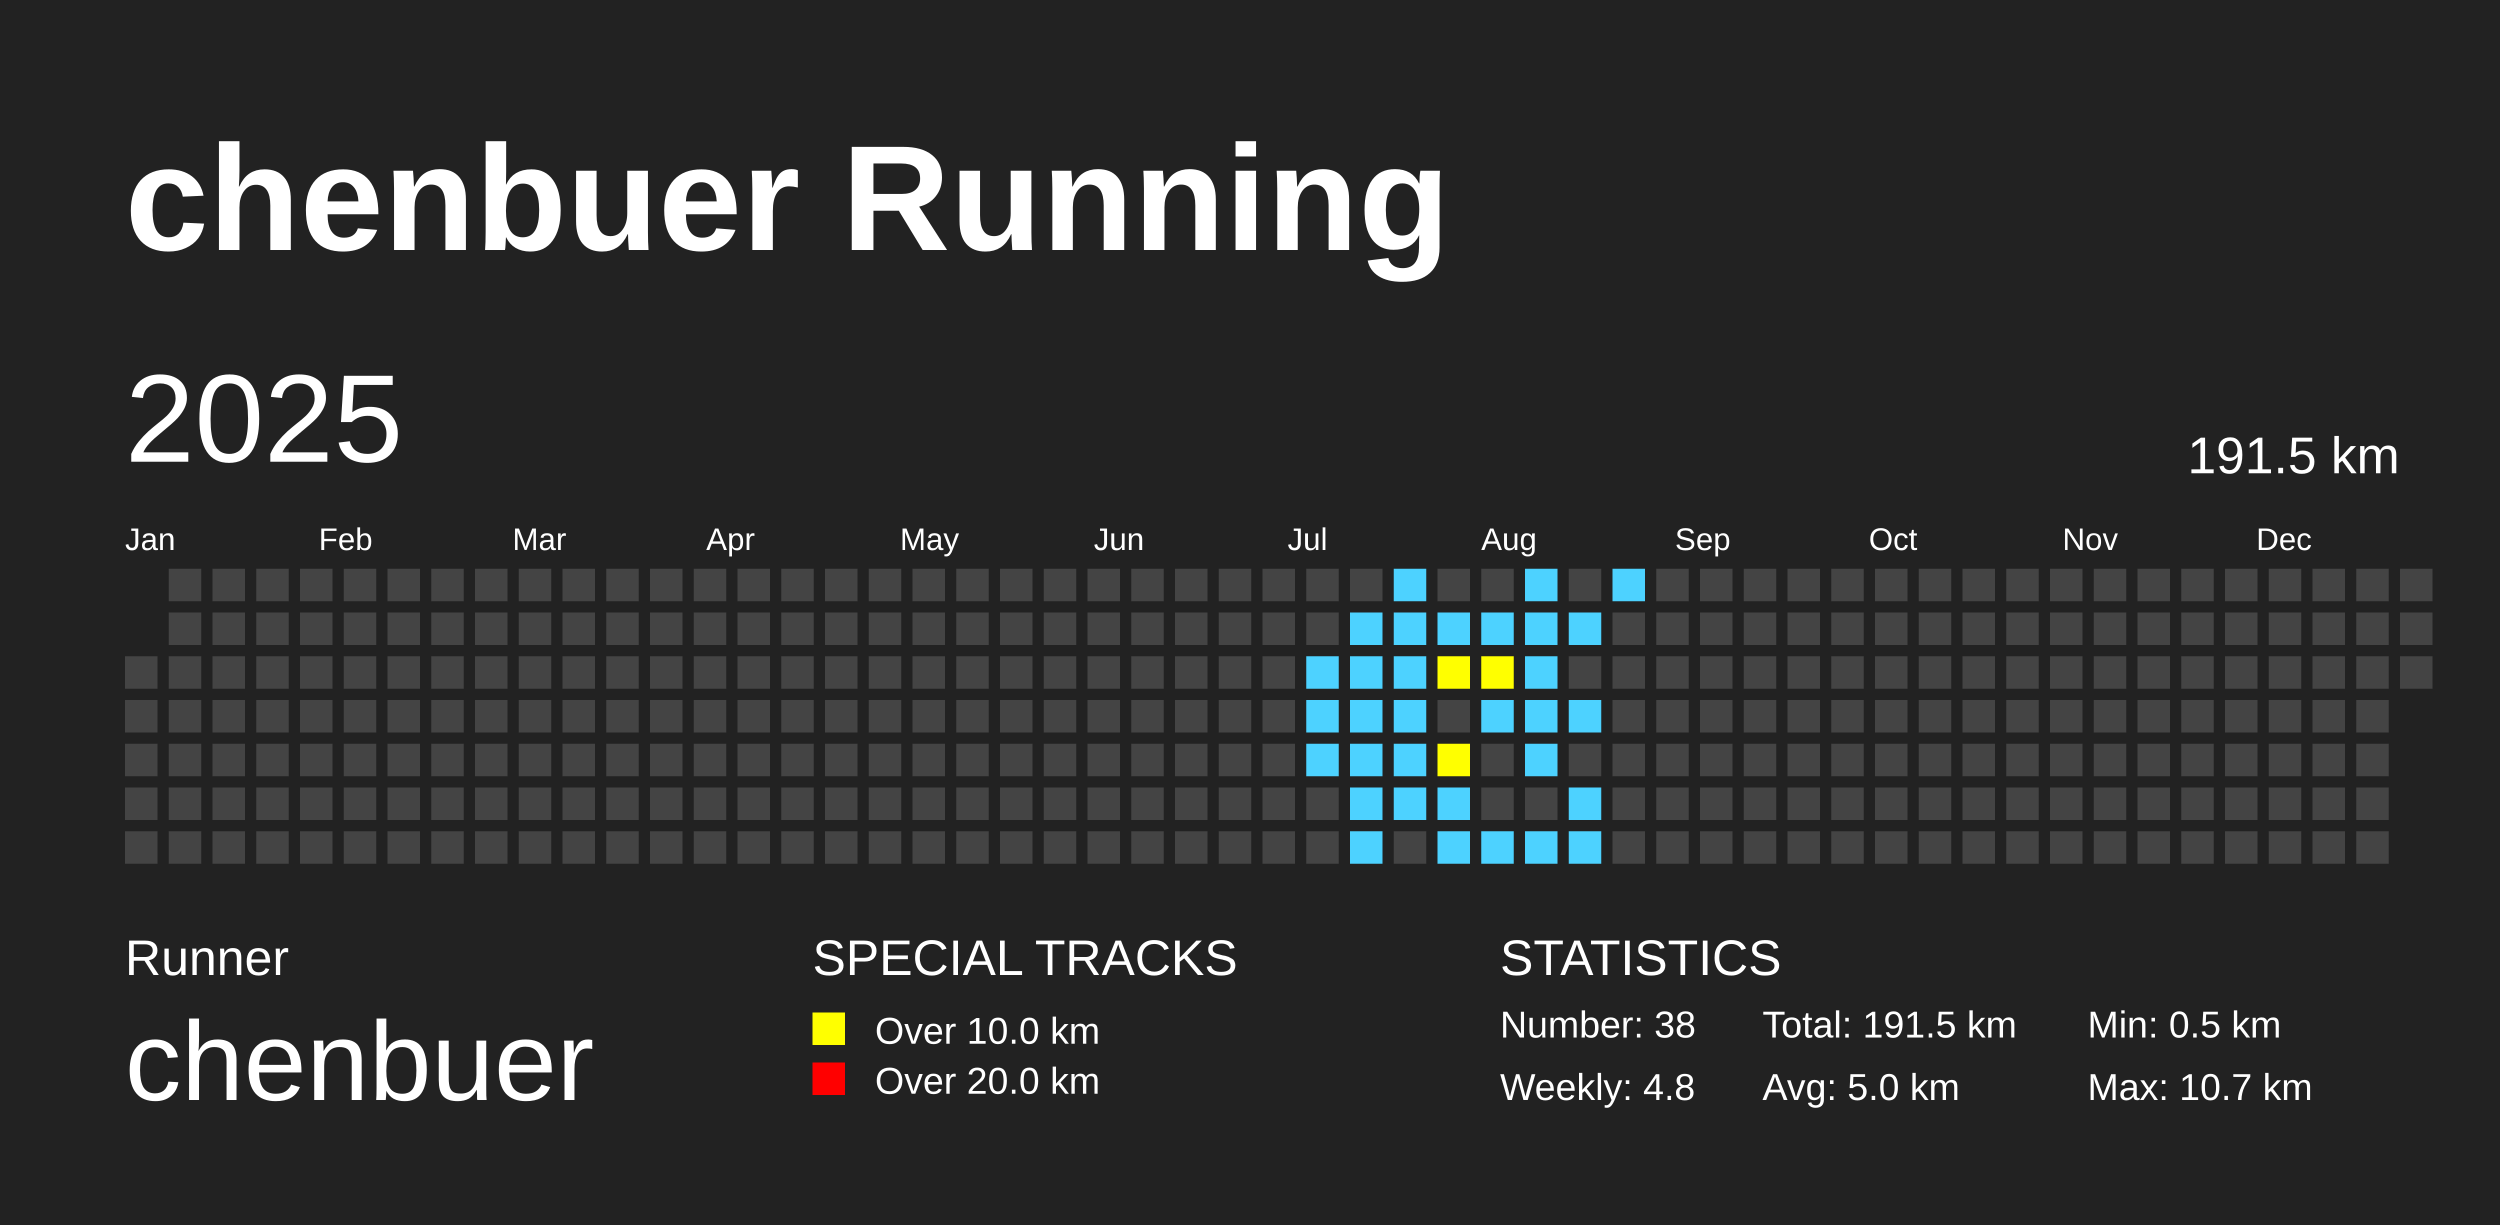
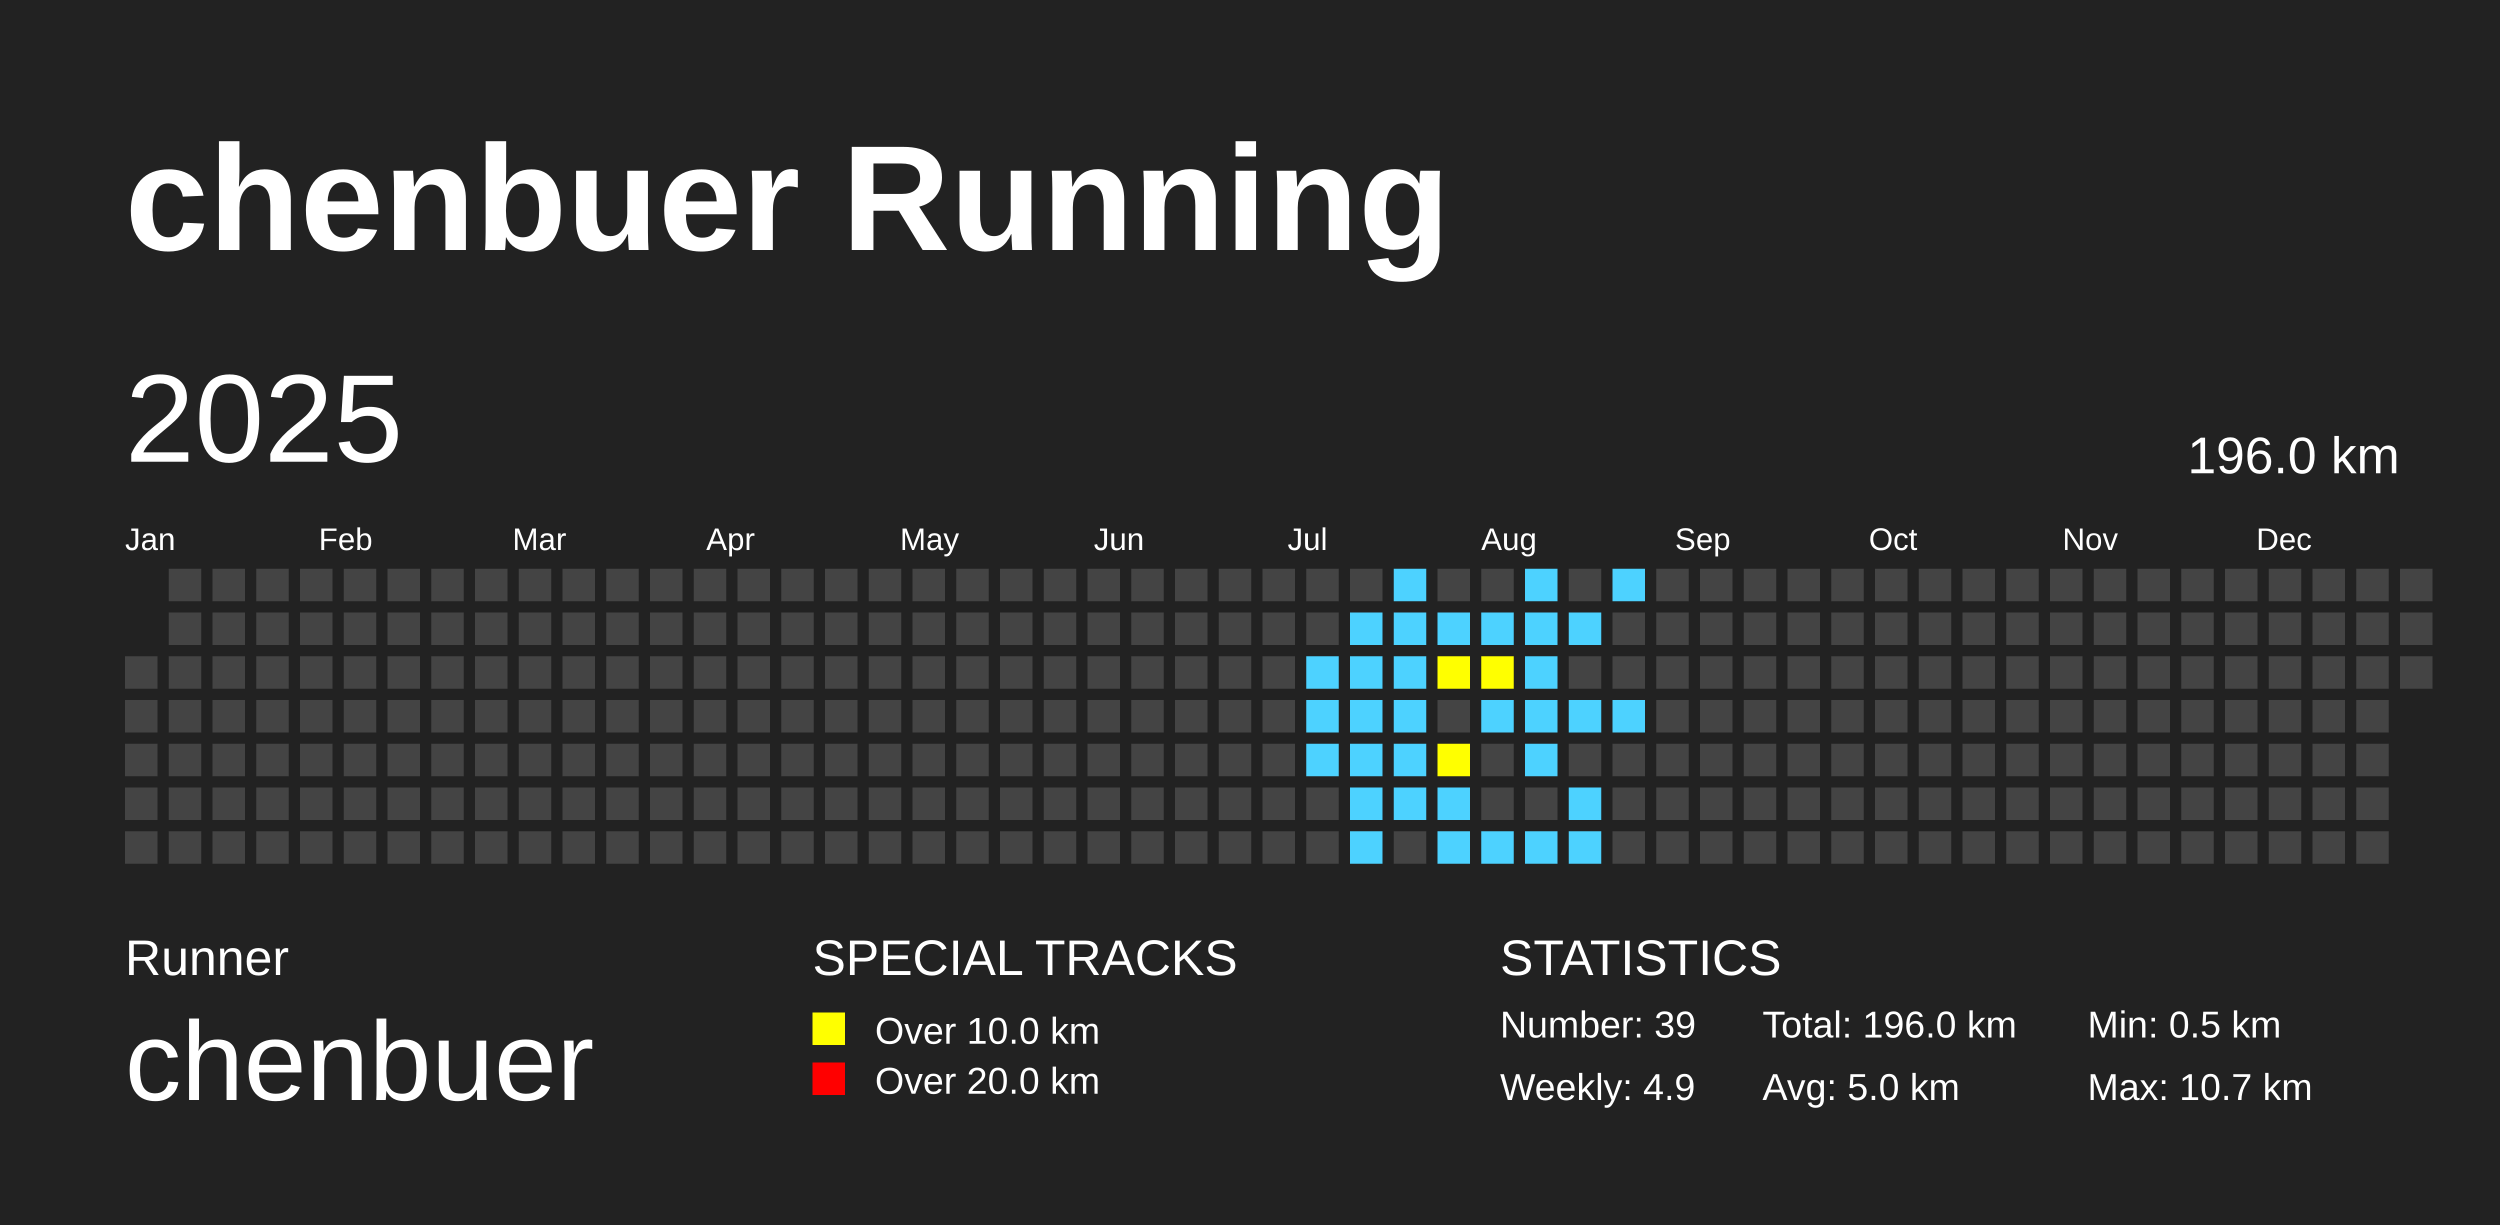
<svg xmlns="http://www.w3.org/2000/svg" baseProfile="full" height="98mm" version="1.1" viewBox="0,0,200,98" width="200mm">
  <defs />
  <rect fill="#222222" height="98" width="200" x="0" y="0" />
  <text fill="#FFFFFF" style="font-size:12px; font-family:Arial; font-weight:bold;" x="10" y="20">chenbuer Running</text>
  <text fill="#FFFFFF" style="font-size:4px; font-family:Arial" x="10" y="78">Runner</text>
  <text fill="#FFFFFF" style="font-size:9px; font-family:Arial" x="10" y="88">chenbuer</text>
  <text fill="#FFFFFF" style="font-size:4px; font-family:Arial" x="65" y="78">SPECIAL TRACKS</text>
  <rect fill="yellow" height="2.6" width="2.6" x="65" y="81" />
  <text fill="#FFFFFF" style="font-size:3px; font-family:Arial" x="70" y="83.5">Over 10.0 km</text>
  <rect fill="red" height="2.6" width="2.6" x="65" y="85" />
  <text fill="#FFFFFF" style="font-size:3px; font-family:Arial" x="70" y="87.5">Over 20.0 km</text>
  <text fill="#FFFFFF" style="font-size:4px; font-family:Arial" x="120" y="78">STATISTICS</text>
-   <text fill="#FFFFFF" style="font-size:3px; font-family:Arial" x="120" y="83">Number: 38</text>
-   <text fill="#FFFFFF" style="font-size:3px; font-family:Arial" x="120" y="88">Weekly: 4.8</text>
-   <text fill="#FFFFFF" style="font-size:3px; font-family:Arial" x="141" y="83">Total: 191.5 km</text>
+   <text fill="#FFFFFF" style="font-size:3px; font-family:Arial" x="120" y="83">Number: 39</text>
+   <text fill="#FFFFFF" style="font-size:3px; font-family:Arial" x="120" y="88">Weekly: 4.9</text>
+   <text fill="#FFFFFF" style="font-size:3px; font-family:Arial" x="141" y="83">Total: 196.0 km</text>
  <text fill="#FFFFFF" style="font-size:3px; font-family:Arial" x="141" y="88">Avg: 5.0 km</text>
  <text fill="#FFFFFF" style="font-size:3px; font-family:Arial" x="167" y="83">Min: 0.5 km</text>
  <text fill="#FFFFFF" style="font-size:3px; font-family:Arial" x="167" y="88">Max: 10.7 km</text>
  <text dominant-baseline="hanging" fill="#FFFFFF" style="font-size:10.0px; font-family:Arial;" x="10" y="30">2025</text>
-   <text dominant-baseline="hanging" fill="#FFFFFF" style="font-size:4.125px; font-family:Arial;" x="175" y="35">191.5 km</text>
+   <text dominant-baseline="hanging" fill="#FFFFFF" style="font-size:4.125px; font-family:Arial;" x="175" y="35">196.0 km</text>
  <text fill="#FFFFFF" style="font-size:2.5px; font-family:Arial" x="10.0" y="44">Jan</text>
  <text fill="#FFFFFF" style="font-size:2.5px; font-family:Arial" x="25.5" y="44">Feb</text>
  <text fill="#FFFFFF" style="font-size:2.5px; font-family:Arial" x="41.0" y="44">Mar</text>
  <text fill="#FFFFFF" style="font-size:2.5px; font-family:Arial" x="56.5" y="44">Apr</text>
  <text fill="#FFFFFF" style="font-size:2.5px; font-family:Arial" x="72.0" y="44">May</text>
  <text fill="#FFFFFF" style="font-size:2.5px; font-family:Arial" x="87.5" y="44">Jun</text>
  <text fill="#FFFFFF" style="font-size:2.5px; font-family:Arial" x="103.0" y="44">Jul</text>
  <text fill="#FFFFFF" style="font-size:2.5px; font-family:Arial" x="118.5" y="44">Aug</text>
  <text fill="#FFFFFF" style="font-size:2.5px; font-family:Arial" x="134.0" y="44">Sep</text>
  <text fill="#FFFFFF" style="font-size:2.5px; font-family:Arial" x="149.5" y="44">Oct</text>
  <text fill="#FFFFFF" style="font-size:2.5px; font-family:Arial" x="165.0" y="44">Nov</text>
  <text fill="#FFFFFF" style="font-size:2.5px; font-family:Arial" x="180.5" y="44">Dec</text>
  <rect fill="#444444" height="2.6" width="2.6" x="10.0" y="52.5" />
  <rect fill="#444444" height="2.6" width="2.6" x="10.0" y="56.0" />
  <rect fill="#444444" height="2.6" width="2.6" x="10.0" y="59.5" />
  <rect fill="#444444" height="2.6" width="2.6" x="10.0" y="63.0" />
  <rect fill="#444444" height="2.6" width="2.6" x="10.0" y="66.5" />
  <rect fill="#444444" height="2.6" width="2.6" x="13.5" y="45.5" />
  <rect fill="#444444" height="2.6" width="2.6" x="13.5" y="49.0" />
  <rect fill="#444444" height="2.6" width="2.6" x="13.5" y="52.5" />
  <rect fill="#444444" height="2.6" width="2.6" x="13.5" y="56.0" />
  <rect fill="#444444" height="2.6" width="2.6" x="13.5" y="59.5" />
  <rect fill="#444444" height="2.6" width="2.6" x="13.5" y="63.0" />
  <rect fill="#444444" height="2.6" width="2.6" x="13.5" y="66.5" />
  <rect fill="#444444" height="2.6" width="2.6" x="17.0" y="45.5" />
  <rect fill="#444444" height="2.6" width="2.6" x="17.0" y="49.0" />
  <rect fill="#444444" height="2.6" width="2.6" x="17.0" y="52.5" />
  <rect fill="#444444" height="2.6" width="2.6" x="17.0" y="56.0" />
  <rect fill="#444444" height="2.6" width="2.6" x="17.0" y="59.5" />
  <rect fill="#444444" height="2.6" width="2.6" x="17.0" y="63.0" />
  <rect fill="#444444" height="2.6" width="2.6" x="17.0" y="66.5" />
  <rect fill="#444444" height="2.6" width="2.6" x="20.5" y="45.5" />
  <rect fill="#444444" height="2.6" width="2.6" x="20.5" y="49.0" />
  <rect fill="#444444" height="2.6" width="2.6" x="20.5" y="52.5" />
  <rect fill="#444444" height="2.6" width="2.6" x="20.5" y="56.0" />
  <rect fill="#444444" height="2.6" width="2.6" x="20.5" y="59.5" />
  <rect fill="#444444" height="2.6" width="2.6" x="20.5" y="63.0" />
  <rect fill="#444444" height="2.6" width="2.6" x="20.5" y="66.5" />
  <rect fill="#444444" height="2.6" width="2.6" x="24.0" y="45.5" />
  <rect fill="#444444" height="2.6" width="2.6" x="24.0" y="49.0" />
  <rect fill="#444444" height="2.6" width="2.6" x="24.0" y="52.5" />
  <rect fill="#444444" height="2.6" width="2.6" x="24.0" y="56.0" />
  <rect fill="#444444" height="2.6" width="2.6" x="24.0" y="59.5" />
  <rect fill="#444444" height="2.6" width="2.6" x="24.0" y="63.0" />
  <rect fill="#444444" height="2.6" width="2.6" x="24.0" y="66.5" />
  <rect fill="#444444" height="2.6" width="2.6" x="27.5" y="45.5" />
  <rect fill="#444444" height="2.6" width="2.6" x="27.5" y="49.0" />
  <rect fill="#444444" height="2.6" width="2.6" x="27.5" y="52.5" />
  <rect fill="#444444" height="2.6" width="2.6" x="27.5" y="56.0" />
  <rect fill="#444444" height="2.6" width="2.6" x="27.5" y="59.5" />
  <rect fill="#444444" height="2.6" width="2.6" x="27.5" y="63.0" />
  <rect fill="#444444" height="2.6" width="2.6" x="27.5" y="66.5" />
  <rect fill="#444444" height="2.6" width="2.6" x="31.0" y="45.5" />
  <rect fill="#444444" height="2.6" width="2.6" x="31.0" y="49.0" />
  <rect fill="#444444" height="2.6" width="2.6" x="31.0" y="52.5" />
  <rect fill="#444444" height="2.6" width="2.6" x="31.0" y="56.0" />
  <rect fill="#444444" height="2.6" width="2.6" x="31.0" y="59.5" />
  <rect fill="#444444" height="2.6" width="2.6" x="31.0" y="63.0" />
  <rect fill="#444444" height="2.6" width="2.6" x="31.0" y="66.5" />
  <rect fill="#444444" height="2.6" width="2.6" x="34.5" y="45.5" />
  <rect fill="#444444" height="2.6" width="2.6" x="34.5" y="49.0" />
  <rect fill="#444444" height="2.6" width="2.6" x="34.5" y="52.5" />
  <rect fill="#444444" height="2.6" width="2.6" x="34.5" y="56.0" />
  <rect fill="#444444" height="2.6" width="2.6" x="34.5" y="59.5" />
  <rect fill="#444444" height="2.6" width="2.6" x="34.5" y="63.0" />
  <rect fill="#444444" height="2.6" width="2.6" x="34.5" y="66.5" />
  <rect fill="#444444" height="2.6" width="2.6" x="38.0" y="45.5" />
  <rect fill="#444444" height="2.6" width="2.6" x="38.0" y="49.0" />
  <rect fill="#444444" height="2.6" width="2.6" x="38.0" y="52.5" />
  <rect fill="#444444" height="2.6" width="2.6" x="38.0" y="56.0" />
  <rect fill="#444444" height="2.6" width="2.6" x="38.0" y="59.5" />
  <rect fill="#444444" height="2.6" width="2.6" x="38.0" y="63.0" />
  <rect fill="#444444" height="2.6" width="2.6" x="38.0" y="66.5" />
  <rect fill="#444444" height="2.6" width="2.6" x="41.5" y="45.5" />
  <rect fill="#444444" height="2.6" width="2.6" x="41.5" y="49.0" />
  <rect fill="#444444" height="2.6" width="2.6" x="41.5" y="52.5" />
  <rect fill="#444444" height="2.6" width="2.6" x="41.5" y="56.0" />
  <rect fill="#444444" height="2.6" width="2.6" x="41.5" y="59.5" />
  <rect fill="#444444" height="2.6" width="2.6" x="41.5" y="63.0" />
  <rect fill="#444444" height="2.6" width="2.6" x="41.5" y="66.5" />
  <rect fill="#444444" height="2.6" width="2.6" x="45.0" y="45.5" />
  <rect fill="#444444" height="2.6" width="2.6" x="45.0" y="49.0" />
  <rect fill="#444444" height="2.6" width="2.6" x="45.0" y="52.5" />
  <rect fill="#444444" height="2.6" width="2.6" x="45.0" y="56.0" />
  <rect fill="#444444" height="2.6" width="2.6" x="45.0" y="59.5" />
  <rect fill="#444444" height="2.6" width="2.6" x="45.0" y="63.0" />
  <rect fill="#444444" height="2.6" width="2.6" x="45.0" y="66.5" />
  <rect fill="#444444" height="2.6" width="2.6" x="48.5" y="45.5" />
  <rect fill="#444444" height="2.6" width="2.6" x="48.5" y="49.0" />
  <rect fill="#444444" height="2.6" width="2.6" x="48.5" y="52.5" />
  <rect fill="#444444" height="2.6" width="2.6" x="48.5" y="56.0" />
  <rect fill="#444444" height="2.6" width="2.6" x="48.5" y="59.5" />
  <rect fill="#444444" height="2.6" width="2.6" x="48.5" y="63.0" />
  <rect fill="#444444" height="2.6" width="2.6" x="48.5" y="66.5" />
  <rect fill="#444444" height="2.6" width="2.6" x="52.0" y="45.5" />
  <rect fill="#444444" height="2.6" width="2.6" x="52.0" y="49.0" />
  <rect fill="#444444" height="2.6" width="2.6" x="52.0" y="52.5" />
  <rect fill="#444444" height="2.6" width="2.6" x="52.0" y="56.0" />
  <rect fill="#444444" height="2.6" width="2.6" x="52.0" y="59.5" />
  <rect fill="#444444" height="2.6" width="2.6" x="52.0" y="63.0" />
  <rect fill="#444444" height="2.6" width="2.6" x="52.0" y="66.5" />
  <rect fill="#444444" height="2.6" width="2.6" x="55.5" y="45.5" />
  <rect fill="#444444" height="2.6" width="2.6" x="55.5" y="49.0" />
  <rect fill="#444444" height="2.6" width="2.6" x="55.5" y="52.5" />
  <rect fill="#444444" height="2.6" width="2.6" x="55.5" y="56.0" />
  <rect fill="#444444" height="2.6" width="2.6" x="55.5" y="59.5" />
  <rect fill="#444444" height="2.6" width="2.6" x="55.5" y="63.0" />
  <rect fill="#444444" height="2.6" width="2.6" x="55.5" y="66.5" />
  <rect fill="#444444" height="2.6" width="2.6" x="59.0" y="45.5" />
  <rect fill="#444444" height="2.6" width="2.6" x="59.0" y="49.0" />
  <rect fill="#444444" height="2.6" width="2.6" x="59.0" y="52.5" />
  <rect fill="#444444" height="2.6" width="2.6" x="59.0" y="56.0" />
  <rect fill="#444444" height="2.6" width="2.6" x="59.0" y="59.5" />
  <rect fill="#444444" height="2.6" width="2.6" x="59.0" y="63.0" />
  <rect fill="#444444" height="2.6" width="2.6" x="59.0" y="66.5" />
  <rect fill="#444444" height="2.6" width="2.6" x="62.5" y="45.5" />
  <rect fill="#444444" height="2.6" width="2.6" x="62.5" y="49.0" />
  <rect fill="#444444" height="2.6" width="2.6" x="62.5" y="52.5" />
  <rect fill="#444444" height="2.6" width="2.6" x="62.5" y="56.0" />
  <rect fill="#444444" height="2.6" width="2.6" x="62.5" y="59.5" />
  <rect fill="#444444" height="2.6" width="2.6" x="62.5" y="63.0" />
  <rect fill="#444444" height="2.6" width="2.6" x="62.5" y="66.5" />
  <rect fill="#444444" height="2.6" width="2.6" x="66.0" y="45.5" />
  <rect fill="#444444" height="2.6" width="2.6" x="66.0" y="49.0" />
  <rect fill="#444444" height="2.6" width="2.6" x="66.0" y="52.5" />
  <rect fill="#444444" height="2.6" width="2.6" x="66.0" y="56.0" />
  <rect fill="#444444" height="2.6" width="2.6" x="66.0" y="59.5" />
  <rect fill="#444444" height="2.6" width="2.6" x="66.0" y="63.0" />
  <rect fill="#444444" height="2.6" width="2.6" x="66.0" y="66.5" />
  <rect fill="#444444" height="2.6" width="2.6" x="69.5" y="45.5" />
  <rect fill="#444444" height="2.6" width="2.6" x="69.5" y="49.0" />
  <rect fill="#444444" height="2.6" width="2.6" x="69.5" y="52.5" />
  <rect fill="#444444" height="2.6" width="2.6" x="69.5" y="56.0" />
  <rect fill="#444444" height="2.6" width="2.6" x="69.5" y="59.5" />
  <rect fill="#444444" height="2.6" width="2.6" x="69.5" y="63.0" />
  <rect fill="#444444" height="2.6" width="2.6" x="69.5" y="66.5" />
  <rect fill="#444444" height="2.6" width="2.6" x="73.0" y="45.5" />
  <rect fill="#444444" height="2.6" width="2.6" x="73.0" y="49.0" />
  <rect fill="#444444" height="2.6" width="2.6" x="73.0" y="52.5" />
  <rect fill="#444444" height="2.6" width="2.6" x="73.0" y="56.0" />
  <rect fill="#444444" height="2.6" width="2.6" x="73.0" y="59.5" />
  <rect fill="#444444" height="2.6" width="2.6" x="73.0" y="63.0" />
  <rect fill="#444444" height="2.6" width="2.6" x="73.0" y="66.5" />
  <rect fill="#444444" height="2.6" width="2.6" x="76.5" y="45.5" />
  <rect fill="#444444" height="2.6" width="2.6" x="76.5" y="49.0" />
  <rect fill="#444444" height="2.6" width="2.6" x="76.5" y="52.5" />
  <rect fill="#444444" height="2.6" width="2.6" x="76.5" y="56.0" />
  <rect fill="#444444" height="2.6" width="2.6" x="76.5" y="59.5" />
  <rect fill="#444444" height="2.6" width="2.6" x="76.5" y="63.0" />
  <rect fill="#444444" height="2.6" width="2.6" x="76.5" y="66.5" />
  <rect fill="#444444" height="2.6" width="2.6" x="80.0" y="45.5" />
  <rect fill="#444444" height="2.6" width="2.6" x="80.0" y="49.0" />
  <rect fill="#444444" height="2.6" width="2.6" x="80.0" y="52.5" />
  <rect fill="#444444" height="2.6" width="2.6" x="80.0" y="56.0" />
  <rect fill="#444444" height="2.6" width="2.6" x="80.0" y="59.5" />
  <rect fill="#444444" height="2.6" width="2.6" x="80.0" y="63.0" />
  <rect fill="#444444" height="2.6" width="2.6" x="80.0" y="66.5" />
  <rect fill="#444444" height="2.6" width="2.6" x="83.5" y="45.5" />
  <rect fill="#444444" height="2.6" width="2.6" x="83.5" y="49.0" />
  <rect fill="#444444" height="2.6" width="2.6" x="83.5" y="52.5" />
  <rect fill="#444444" height="2.6" width="2.6" x="83.5" y="56.0" />
  <rect fill="#444444" height="2.6" width="2.6" x="83.5" y="59.5" />
  <rect fill="#444444" height="2.6" width="2.6" x="83.5" y="63.0" />
  <rect fill="#444444" height="2.6" width="2.6" x="83.5" y="66.5" />
  <rect fill="#444444" height="2.6" width="2.6" x="87.0" y="45.5" />
  <rect fill="#444444" height="2.6" width="2.6" x="87.0" y="49.0" />
  <rect fill="#444444" height="2.6" width="2.6" x="87.0" y="52.5" />
  <rect fill="#444444" height="2.6" width="2.6" x="87.0" y="56.0" />
  <rect fill="#444444" height="2.6" width="2.6" x="87.0" y="59.5" />
  <rect fill="#444444" height="2.6" width="2.6" x="87.0" y="63.0" />
  <rect fill="#444444" height="2.6" width="2.6" x="87.0" y="66.5" />
  <rect fill="#444444" height="2.6" width="2.6" x="90.5" y="45.5" />
  <rect fill="#444444" height="2.6" width="2.6" x="90.5" y="49.0" />
  <rect fill="#444444" height="2.6" width="2.6" x="90.5" y="52.5" />
  <rect fill="#444444" height="2.6" width="2.6" x="90.5" y="56.0" />
  <rect fill="#444444" height="2.6" width="2.6" x="90.5" y="59.5" />
  <rect fill="#444444" height="2.6" width="2.6" x="90.5" y="63.0" />
  <rect fill="#444444" height="2.6" width="2.6" x="90.5" y="66.5" />
  <rect fill="#444444" height="2.6" width="2.6" x="94.0" y="45.5" />
  <rect fill="#444444" height="2.6" width="2.6" x="94.0" y="49.0" />
  <rect fill="#444444" height="2.6" width="2.6" x="94.0" y="52.5" />
  <rect fill="#444444" height="2.6" width="2.6" x="94.0" y="56.0" />
  <rect fill="#444444" height="2.6" width="2.6" x="94.0" y="59.5" />
  <rect fill="#444444" height="2.6" width="2.6" x="94.0" y="63.0" />
  <rect fill="#444444" height="2.6" width="2.6" x="94.0" y="66.5" />
  <rect fill="#444444" height="2.6" width="2.6" x="97.5" y="45.5" />
  <rect fill="#444444" height="2.6" width="2.6" x="97.5" y="49.0" />
  <rect fill="#444444" height="2.6" width="2.6" x="97.5" y="52.5" />
  <rect fill="#444444" height="2.6" width="2.6" x="97.5" y="56.0" />
  <rect fill="#444444" height="2.6" width="2.6" x="97.5" y="59.5" />
  <rect fill="#444444" height="2.6" width="2.6" x="97.5" y="63.0" />
  <rect fill="#444444" height="2.6" width="2.6" x="97.5" y="66.5" />
  <rect fill="#444444" height="2.6" width="2.6" x="101.0" y="45.5" />
  <rect fill="#444444" height="2.6" width="2.6" x="101.0" y="49.0" />
  <rect fill="#444444" height="2.6" width="2.6" x="101.0" y="52.5" />
  <rect fill="#444444" height="2.6" width="2.6" x="101.0" y="56.0" />
  <rect fill="#444444" height="2.6" width="2.6" x="101.0" y="59.5" />
  <rect fill="#444444" height="2.6" width="2.6" x="101.0" y="63.0" />
  <rect fill="#444444" height="2.6" width="2.6" x="101.0" y="66.5" />
  <rect fill="#444444" height="2.6" width="2.6" x="104.5" y="45.5" />
  <rect fill="#444444" height="2.6" width="2.6" x="104.5" y="49.0" />
  <rect fill="#4DD2FF" height="2.6" width="2.6" x="104.5" y="52.5" />
  <rect fill="#4DD2FF" height="2.6" width="2.6" x="104.5" y="56.0" />
  <rect fill="#4DD2FF" height="2.6" width="2.6" x="104.5" y="59.5" />
  <rect fill="#444444" height="2.6" width="2.6" x="104.5" y="63.0" />
  <rect fill="#444444" height="2.6" width="2.6" x="104.5" y="66.5" />
  <rect fill="#444444" height="2.6" width="2.6" x="108.0" y="45.5" />
  <rect fill="#4DD2FF" height="2.6" width="2.6" x="108.0" y="49.0" />
  <rect fill="#4DD2FF" height="2.6" width="2.6" x="108.0" y="52.5" />
  <rect fill="#4DD2FF" height="2.6" width="2.6" x="108.0" y="56.0" />
  <rect fill="#4DD2FF" height="2.6" width="2.6" x="108.0" y="59.5" />
  <rect fill="#4DD2FF" height="2.6" width="2.6" x="108.0" y="63.0" />
  <rect fill="#4DD2FF" height="2.6" width="2.6" x="108.0" y="66.5" />
  <rect fill="#4DD2FF" height="2.6" width="2.6" x="111.5" y="45.5" />
  <rect fill="#4DD2FF" height="2.6" width="2.6" x="111.5" y="49.0" />
  <rect fill="#4DD2FF" height="2.6" width="2.6" x="111.5" y="52.5" />
  <rect fill="#4DD2FF" height="2.6" width="2.6" x="111.5" y="56.0" />
  <rect fill="#4DD2FF" height="2.6" width="2.6" x="111.5" y="59.5" />
  <rect fill="#4DD2FF" height="2.6" width="2.6" x="111.5" y="63.0" />
  <rect fill="#444444" height="2.6" width="2.6" x="111.5" y="66.5" />
  <rect fill="#444444" height="2.6" width="2.6" x="115.0" y="45.5" />
  <rect fill="#4DD2FF" height="2.6" width="2.6" x="115.0" y="49.0" />
  <rect fill="yellow" height="2.6" width="2.6" x="115.0" y="52.5" />
  <rect fill="#444444" height="2.6" width="2.6" x="115.0" y="56.0" />
  <rect fill="yellow" height="2.6" width="2.6" x="115.0" y="59.5" />
  <rect fill="#4DD2FF" height="2.6" width="2.6" x="115.0" y="63.0" />
  <rect fill="#4DD2FF" height="2.6" width="2.6" x="115.0" y="66.5" />
  <rect fill="#444444" height="2.6" width="2.6" x="118.5" y="45.5" />
  <rect fill="#4DD2FF" height="2.6" width="2.6" x="118.5" y="49.0" />
  <rect fill="yellow" height="2.6" width="2.6" x="118.5" y="52.5" />
  <rect fill="#4DD2FF" height="2.6" width="2.6" x="118.5" y="56.0" />
  <rect fill="#444444" height="2.6" width="2.6" x="118.5" y="59.5" />
  <rect fill="#444444" height="2.6" width="2.6" x="118.5" y="63.0" />
  <rect fill="#4DD2FF" height="2.6" width="2.6" x="118.5" y="66.5" />
  <rect fill="#4DD2FF" height="2.6" width="2.6" x="122.0" y="45.5" />
  <rect fill="#4DD2FF" height="2.6" width="2.6" x="122.0" y="49.0" />
  <rect fill="#4DD2FF" height="2.6" width="2.6" x="122.0" y="52.5" />
  <rect fill="#4DD2FF" height="2.6" width="2.6" x="122.0" y="56.0" />
  <rect fill="#4DD2FF" height="2.6" width="2.6" x="122.0" y="59.5" />
  <rect fill="#444444" height="2.6" width="2.6" x="122.0" y="63.0" />
  <rect fill="#4DD2FF" height="2.6" width="2.6" x="122.0" y="66.5" />
  <rect fill="#444444" height="2.6" width="2.6" x="125.5" y="45.5" />
  <rect fill="#4DD2FF" height="2.6" width="2.6" x="125.5" y="49.0" />
  <rect fill="#444444" height="2.6" width="2.6" x="125.5" y="52.5" />
  <rect fill="#4DD2FF" height="2.6" width="2.6" x="125.5" y="56.0" />
  <rect fill="#444444" height="2.6" width="2.6" x="125.5" y="59.5" />
  <rect fill="#4DD2FF" height="2.6" width="2.6" x="125.5" y="63.0" />
  <rect fill="#4DD2FF" height="2.6" width="2.6" x="125.5" y="66.5" />
  <rect fill="#4DD2FF" height="2.6" width="2.6" x="129.0" y="45.5" />
  <rect fill="#444444" height="2.6" width="2.6" x="129.0" y="49.0" />
  <rect fill="#444444" height="2.6" width="2.6" x="129.0" y="52.5" />
-   <rect fill="#444444" height="2.6" width="2.6" x="129.0" y="56.0" />
+   <rect fill="#4DD2FF" height="2.6" width="2.6" x="129.0" y="56.0" />
  <rect fill="#444444" height="2.6" width="2.6" x="129.0" y="59.5" />
  <rect fill="#444444" height="2.6" width="2.6" x="129.0" y="63.0" />
  <rect fill="#444444" height="2.6" width="2.6" x="129.0" y="66.5" />
  <rect fill="#444444" height="2.6" width="2.6" x="132.5" y="45.5" />
  <rect fill="#444444" height="2.6" width="2.6" x="132.5" y="49.0" />
  <rect fill="#444444" height="2.6" width="2.6" x="132.5" y="52.5" />
  <rect fill="#444444" height="2.6" width="2.6" x="132.5" y="56.0" />
  <rect fill="#444444" height="2.6" width="2.6" x="132.5" y="59.5" />
  <rect fill="#444444" height="2.6" width="2.6" x="132.5" y="63.0" />
  <rect fill="#444444" height="2.6" width="2.6" x="132.5" y="66.5" />
  <rect fill="#444444" height="2.6" width="2.6" x="136.0" y="45.5" />
  <rect fill="#444444" height="2.6" width="2.6" x="136.0" y="49.0" />
  <rect fill="#444444" height="2.6" width="2.6" x="136.0" y="52.5" />
  <rect fill="#444444" height="2.6" width="2.6" x="136.0" y="56.0" />
  <rect fill="#444444" height="2.6" width="2.6" x="136.0" y="59.5" />
  <rect fill="#444444" height="2.6" width="2.6" x="136.0" y="63.0" />
  <rect fill="#444444" height="2.6" width="2.6" x="136.0" y="66.5" />
  <rect fill="#444444" height="2.6" width="2.6" x="139.5" y="45.5" />
  <rect fill="#444444" height="2.6" width="2.6" x="139.5" y="49.0" />
  <rect fill="#444444" height="2.6" width="2.6" x="139.5" y="52.5" />
  <rect fill="#444444" height="2.6" width="2.6" x="139.5" y="56.0" />
  <rect fill="#444444" height="2.6" width="2.6" x="139.5" y="59.5" />
  <rect fill="#444444" height="2.6" width="2.6" x="139.5" y="63.0" />
  <rect fill="#444444" height="2.6" width="2.6" x="139.5" y="66.5" />
  <rect fill="#444444" height="2.6" width="2.6" x="143.0" y="45.5" />
  <rect fill="#444444" height="2.6" width="2.6" x="143.0" y="49.0" />
  <rect fill="#444444" height="2.6" width="2.6" x="143.0" y="52.5" />
  <rect fill="#444444" height="2.6" width="2.6" x="143.0" y="56.0" />
  <rect fill="#444444" height="2.6" width="2.6" x="143.0" y="59.5" />
  <rect fill="#444444" height="2.6" width="2.6" x="143.0" y="63.0" />
  <rect fill="#444444" height="2.6" width="2.6" x="143.0" y="66.5" />
  <rect fill="#444444" height="2.6" width="2.6" x="146.5" y="45.5" />
  <rect fill="#444444" height="2.6" width="2.6" x="146.5" y="49.0" />
  <rect fill="#444444" height="2.6" width="2.6" x="146.5" y="52.5" />
  <rect fill="#444444" height="2.6" width="2.6" x="146.5" y="56.0" />
  <rect fill="#444444" height="2.6" width="2.6" x="146.5" y="59.5" />
  <rect fill="#444444" height="2.6" width="2.6" x="146.5" y="63.0" />
  <rect fill="#444444" height="2.6" width="2.6" x="146.5" y="66.5" />
  <rect fill="#444444" height="2.6" width="2.6" x="150.0" y="45.5" />
  <rect fill="#444444" height="2.6" width="2.6" x="150.0" y="49.0" />
  <rect fill="#444444" height="2.6" width="2.6" x="150.0" y="52.5" />
  <rect fill="#444444" height="2.6" width="2.6" x="150.0" y="56.0" />
  <rect fill="#444444" height="2.6" width="2.6" x="150.0" y="59.5" />
  <rect fill="#444444" height="2.6" width="2.6" x="150.0" y="63.0" />
  <rect fill="#444444" height="2.6" width="2.6" x="150.0" y="66.5" />
  <rect fill="#444444" height="2.6" width="2.6" x="153.5" y="45.5" />
  <rect fill="#444444" height="2.6" width="2.6" x="153.5" y="49.0" />
  <rect fill="#444444" height="2.6" width="2.6" x="153.5" y="52.5" />
  <rect fill="#444444" height="2.6" width="2.6" x="153.5" y="56.0" />
  <rect fill="#444444" height="2.6" width="2.6" x="153.5" y="59.5" />
  <rect fill="#444444" height="2.6" width="2.6" x="153.5" y="63.0" />
  <rect fill="#444444" height="2.6" width="2.6" x="153.5" y="66.5" />
  <rect fill="#444444" height="2.6" width="2.6" x="157.0" y="45.5" />
  <rect fill="#444444" height="2.6" width="2.6" x="157.0" y="49.0" />
  <rect fill="#444444" height="2.6" width="2.6" x="157.0" y="52.5" />
  <rect fill="#444444" height="2.6" width="2.6" x="157.0" y="56.0" />
  <rect fill="#444444" height="2.6" width="2.6" x="157.0" y="59.5" />
  <rect fill="#444444" height="2.6" width="2.6" x="157.0" y="63.0" />
  <rect fill="#444444" height="2.6" width="2.6" x="157.0" y="66.5" />
  <rect fill="#444444" height="2.6" width="2.6" x="160.5" y="45.5" />
  <rect fill="#444444" height="2.6" width="2.6" x="160.5" y="49.0" />
  <rect fill="#444444" height="2.6" width="2.6" x="160.5" y="52.5" />
  <rect fill="#444444" height="2.6" width="2.6" x="160.5" y="56.0" />
  <rect fill="#444444" height="2.6" width="2.6" x="160.5" y="59.5" />
  <rect fill="#444444" height="2.6" width="2.6" x="160.5" y="63.0" />
  <rect fill="#444444" height="2.6" width="2.6" x="160.5" y="66.5" />
  <rect fill="#444444" height="2.6" width="2.6" x="164.0" y="45.5" />
  <rect fill="#444444" height="2.6" width="2.6" x="164.0" y="49.0" />
  <rect fill="#444444" height="2.6" width="2.6" x="164.0" y="52.5" />
  <rect fill="#444444" height="2.6" width="2.6" x="164.0" y="56.0" />
  <rect fill="#444444" height="2.6" width="2.6" x="164.0" y="59.5" />
  <rect fill="#444444" height="2.6" width="2.6" x="164.0" y="63.0" />
  <rect fill="#444444" height="2.6" width="2.6" x="164.0" y="66.5" />
  <rect fill="#444444" height="2.6" width="2.6" x="167.5" y="45.5" />
  <rect fill="#444444" height="2.6" width="2.6" x="167.5" y="49.0" />
  <rect fill="#444444" height="2.6" width="2.6" x="167.5" y="52.5" />
  <rect fill="#444444" height="2.6" width="2.6" x="167.5" y="56.0" />
  <rect fill="#444444" height="2.6" width="2.6" x="167.5" y="59.5" />
  <rect fill="#444444" height="2.6" width="2.6" x="167.5" y="63.0" />
  <rect fill="#444444" height="2.6" width="2.6" x="167.5" y="66.5" />
  <rect fill="#444444" height="2.6" width="2.6" x="171.0" y="45.5" />
  <rect fill="#444444" height="2.6" width="2.6" x="171.0" y="49.0" />
  <rect fill="#444444" height="2.6" width="2.6" x="171.0" y="52.5" />
  <rect fill="#444444" height="2.6" width="2.6" x="171.0" y="56.0" />
  <rect fill="#444444" height="2.6" width="2.6" x="171.0" y="59.5" />
  <rect fill="#444444" height="2.6" width="2.6" x="171.0" y="63.0" />
  <rect fill="#444444" height="2.6" width="2.6" x="171.0" y="66.5" />
  <rect fill="#444444" height="2.6" width="2.6" x="174.5" y="45.5" />
  <rect fill="#444444" height="2.6" width="2.6" x="174.5" y="49.0" />
  <rect fill="#444444" height="2.6" width="2.6" x="174.5" y="52.5" />
  <rect fill="#444444" height="2.6" width="2.6" x="174.5" y="56.0" />
  <rect fill="#444444" height="2.6" width="2.6" x="174.5" y="59.5" />
  <rect fill="#444444" height="2.6" width="2.6" x="174.5" y="63.0" />
  <rect fill="#444444" height="2.6" width="2.6" x="174.5" y="66.5" />
  <rect fill="#444444" height="2.6" width="2.6" x="178.0" y="45.5" />
  <rect fill="#444444" height="2.6" width="2.6" x="178.0" y="49.0" />
  <rect fill="#444444" height="2.6" width="2.6" x="178.0" y="52.5" />
  <rect fill="#444444" height="2.6" width="2.6" x="178.0" y="56.0" />
  <rect fill="#444444" height="2.6" width="2.6" x="178.0" y="59.5" />
  <rect fill="#444444" height="2.6" width="2.6" x="178.0" y="63.0" />
  <rect fill="#444444" height="2.6" width="2.6" x="178.0" y="66.5" />
  <rect fill="#444444" height="2.6" width="2.6" x="181.5" y="45.5" />
  <rect fill="#444444" height="2.6" width="2.6" x="181.5" y="49.0" />
  <rect fill="#444444" height="2.6" width="2.6" x="181.5" y="52.5" />
  <rect fill="#444444" height="2.6" width="2.6" x="181.5" y="56.0" />
  <rect fill="#444444" height="2.6" width="2.6" x="181.5" y="59.5" />
  <rect fill="#444444" height="2.6" width="2.6" x="181.5" y="63.0" />
  <rect fill="#444444" height="2.6" width="2.6" x="181.5" y="66.5" />
  <rect fill="#444444" height="2.6" width="2.6" x="185.0" y="45.5" />
  <rect fill="#444444" height="2.6" width="2.6" x="185.0" y="49.0" />
  <rect fill="#444444" height="2.6" width="2.6" x="185.0" y="52.5" />
  <rect fill="#444444" height="2.6" width="2.6" x="185.0" y="56.0" />
  <rect fill="#444444" height="2.6" width="2.6" x="185.0" y="59.5" />
  <rect fill="#444444" height="2.6" width="2.6" x="185.0" y="63.0" />
  <rect fill="#444444" height="2.6" width="2.6" x="185.0" y="66.5" />
  <rect fill="#444444" height="2.6" width="2.6" x="188.5" y="45.5" />
  <rect fill="#444444" height="2.6" width="2.6" x="188.5" y="49.0" />
  <rect fill="#444444" height="2.6" width="2.6" x="188.5" y="52.5" />
  <rect fill="#444444" height="2.6" width="2.6" x="188.5" y="56.0" />
  <rect fill="#444444" height="2.6" width="2.6" x="188.5" y="59.5" />
  <rect fill="#444444" height="2.6" width="2.6" x="188.5" y="63.0" />
  <rect fill="#444444" height="2.6" width="2.6" x="188.5" y="66.5" />
  <rect fill="#444444" height="2.6" width="2.6" x="192.0" y="45.5" />
  <rect fill="#444444" height="2.6" width="2.6" x="192.0" y="49.0" />
  <rect fill="#444444" height="2.6" width="2.6" x="192.0" y="52.5" />
</svg>
